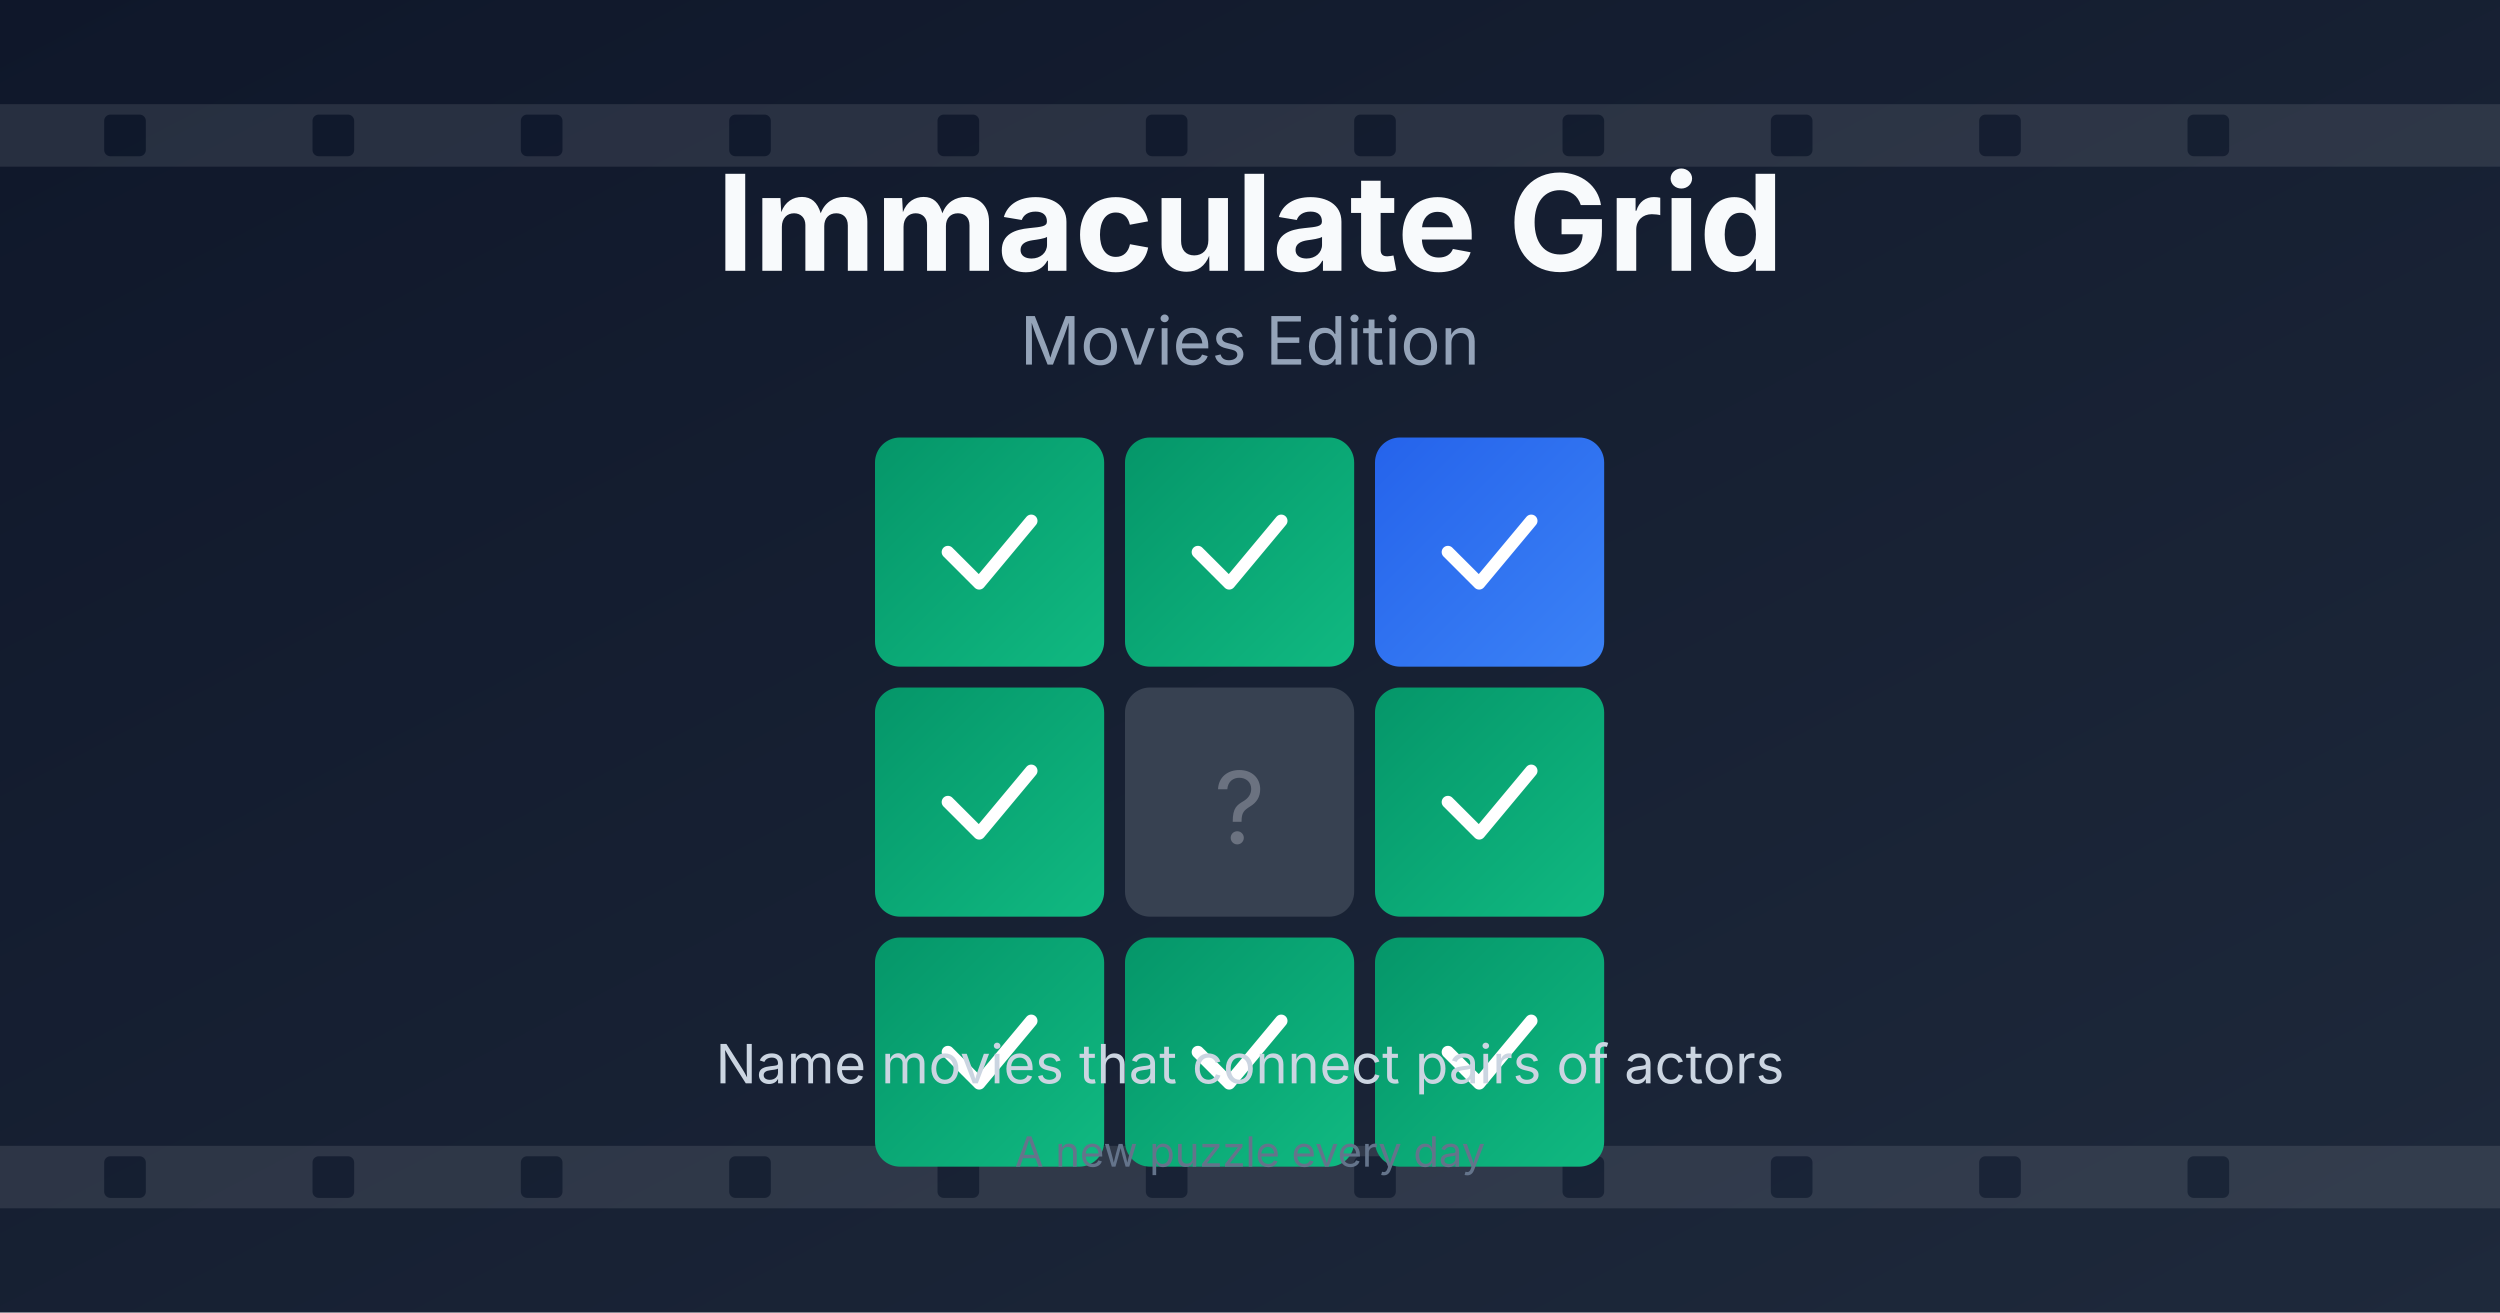
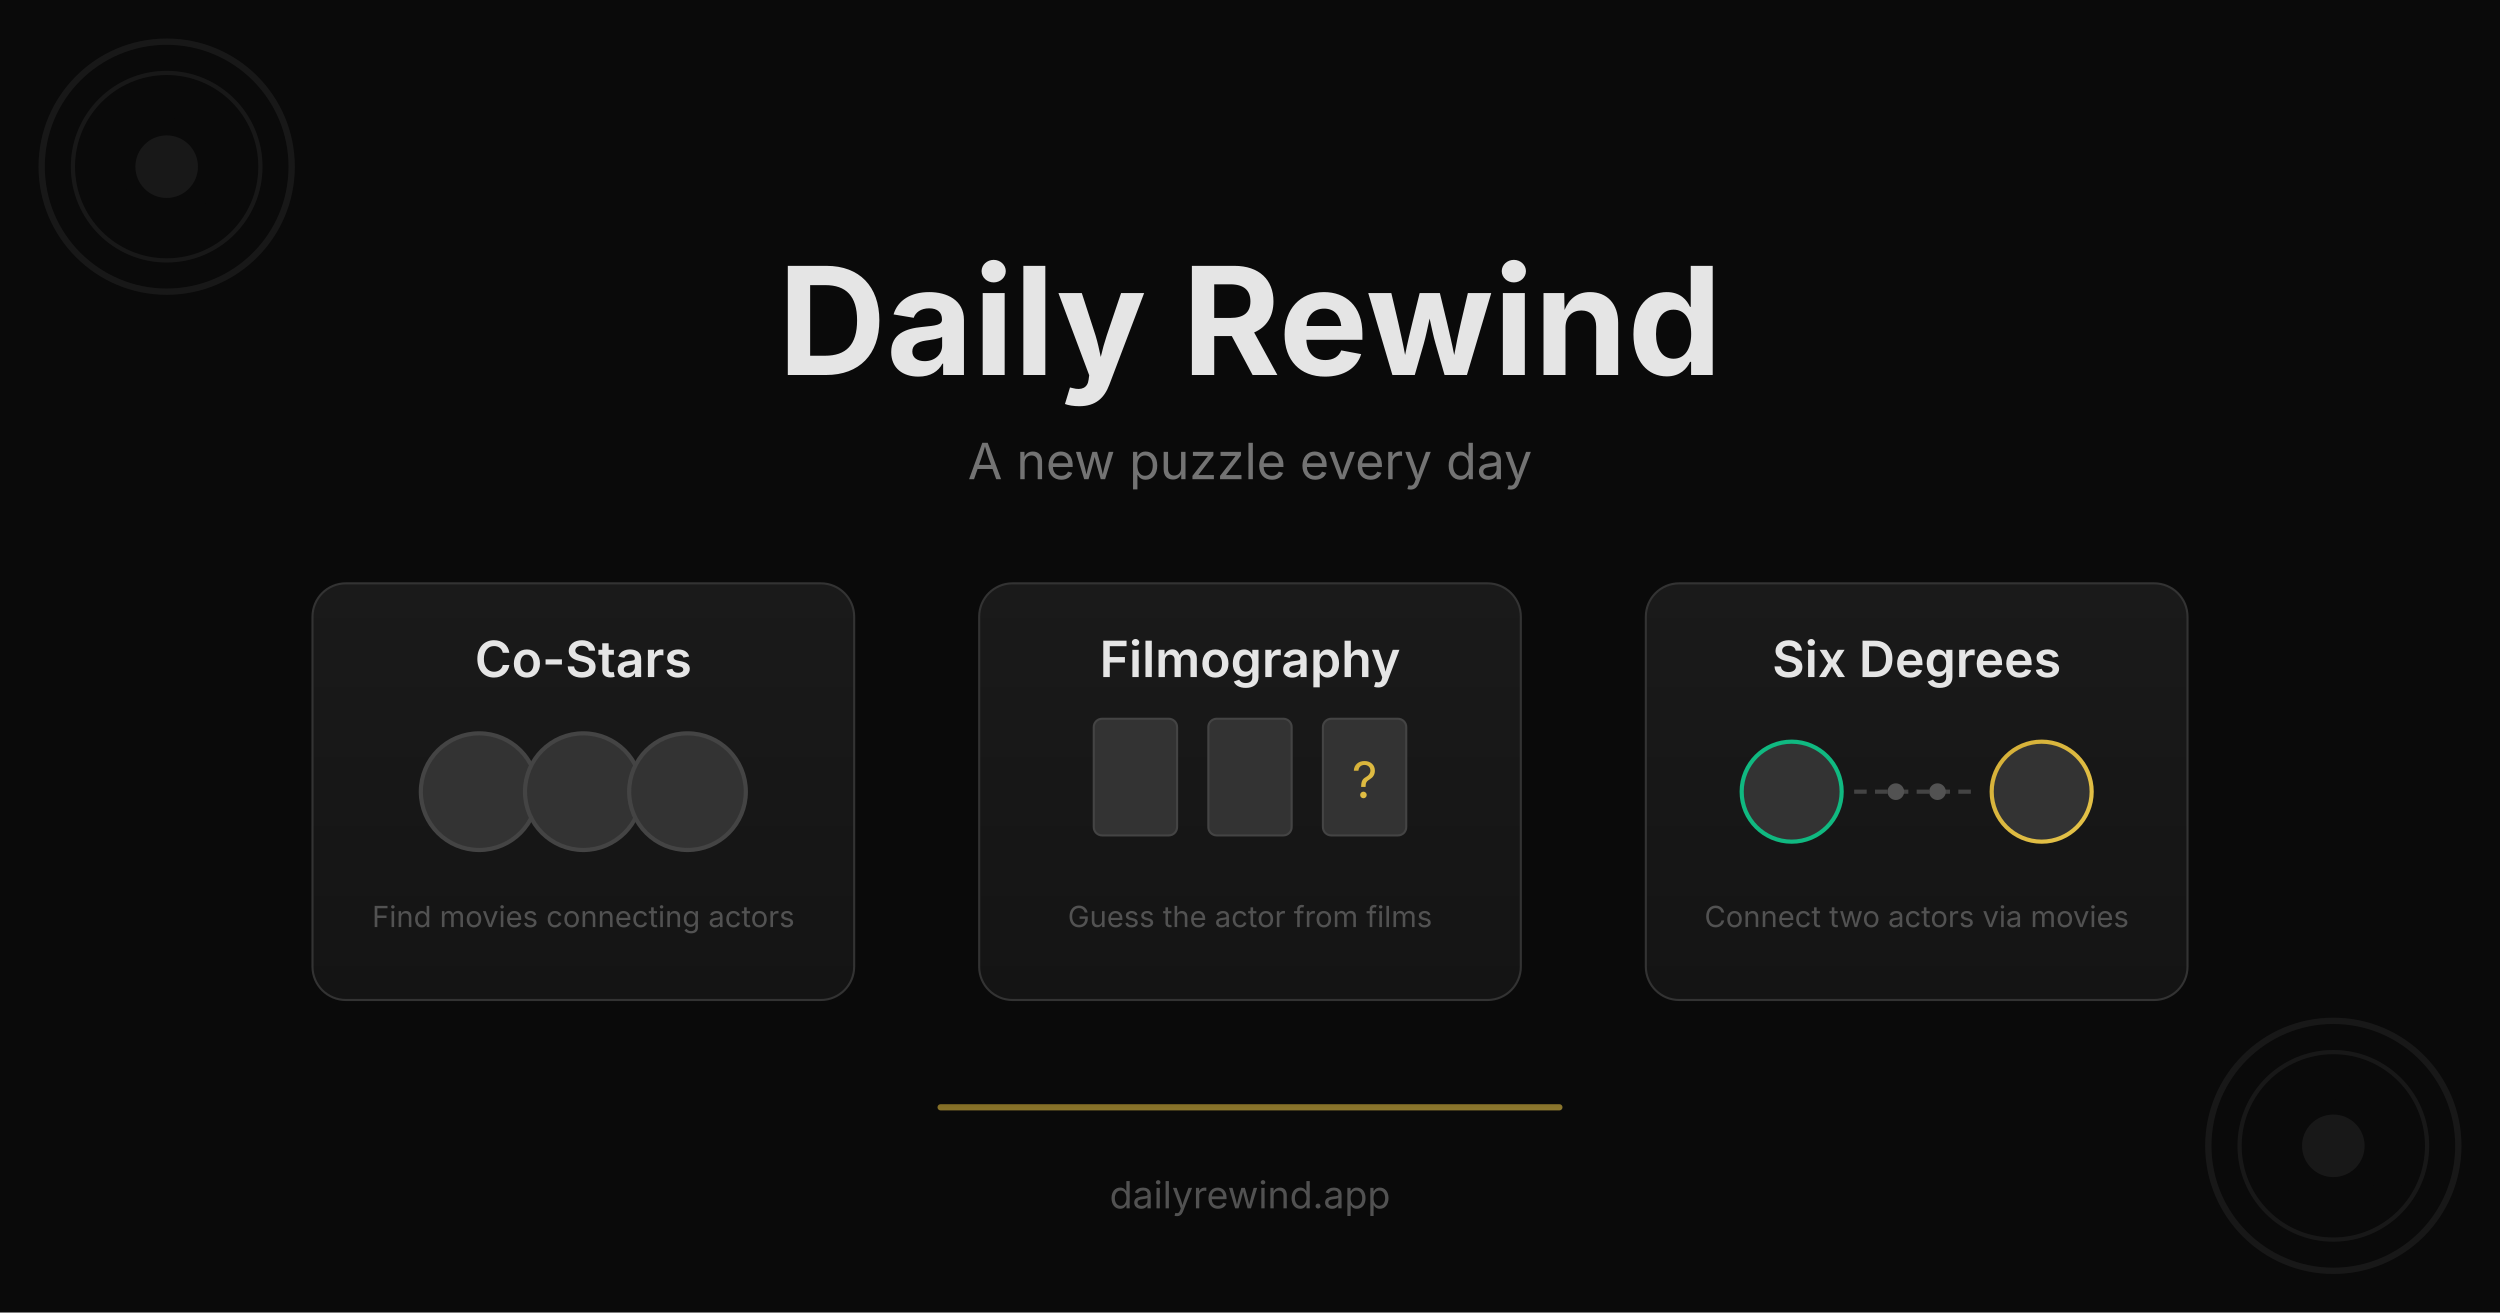
<svg xmlns="http://www.w3.org/2000/svg" viewBox="0 0 1200 630">
  <defs>
-     <linearGradient id="bg" x1="0%" y1="0%" x2="100%" y2="100%">
-       <stop offset="0%" style="stop-color:#0f172a" />
-       <stop offset="100%" style="stop-color:#1e293b" />
+     <linearGradient id="gold" x1="0%" y1="0%" x2="100%" y2="100%">
+       <stop offset="0%" style="stop-color:#d4af37" />
+       <stop offset="100%" style="stop-color:#e5c349" />
    </linearGradient>
-     <linearGradient id="cellGreen" x1="0%" y1="0%" x2="100%" y2="100%">
-       <stop offset="0%" style="stop-color:#059669" />
-       <stop offset="100%" style="stop-color:#10b981" />
-     </linearGradient>
-     <linearGradient id="cellBlue" x1="0%" y1="0%" x2="100%" y2="100%">
-       <stop offset="0%" style="stop-color:#2563eb" />
-       <stop offset="100%" style="stop-color:#3b82f6" />
+     <linearGradient id="cardBg" x1="0%" y1="0%" x2="0%" y2="100%">
+       <stop offset="0%" style="stop-color:#1a1a1a" />
+       <stop offset="100%" style="stop-color:#141414" />
    </linearGradient>
  </defs>
-   <rect width="1200" height="630" fill="url(#bg)" />
-   <g opacity="0.1">
-     <rect x="0" y="50" width="1200" height="30" fill="#fff" />
-     <rect x="0" y="550" width="1200" height="30" fill="#fff" />
-     <rect x="50" y="55" width="20" height="20" rx="3" fill="#0f172a" />
-     <rect x="150" y="55" width="20" height="20" rx="3" fill="#0f172a" />
-     <rect x="250" y="55" width="20" height="20" rx="3" fill="#0f172a" />
-     <rect x="350" y="55" width="20" height="20" rx="3" fill="#0f172a" />
-     <rect x="450" y="55" width="20" height="20" rx="3" fill="#0f172a" />
-     <rect x="550" y="55" width="20" height="20" rx="3" fill="#0f172a" />
-     <rect x="650" y="55" width="20" height="20" rx="3" fill="#0f172a" />
-     <rect x="750" y="55" width="20" height="20" rx="3" fill="#0f172a" />
-     <rect x="850" y="55" width="20" height="20" rx="3" fill="#0f172a" />
-     <rect x="950" y="55" width="20" height="20" rx="3" fill="#0f172a" />
-     <rect x="1050" y="55" width="20" height="20" rx="3" fill="#0f172a" />
-     <rect x="50" y="555" width="20" height="20" rx="3" fill="#0f172a" />
-     <rect x="150" y="555" width="20" height="20" rx="3" fill="#0f172a" />
-     <rect x="250" y="555" width="20" height="20" rx="3" fill="#0f172a" />
-     <rect x="350" y="555" width="20" height="20" rx="3" fill="#0f172a" />
-     <rect x="450" y="555" width="20" height="20" rx="3" fill="#0f172a" />
-     <rect x="550" y="555" width="20" height="20" rx="3" fill="#0f172a" />
-     <rect x="650" y="555" width="20" height="20" rx="3" fill="#0f172a" />
-     <rect x="750" y="555" width="20" height="20" rx="3" fill="#0f172a" />
-     <rect x="850" y="555" width="20" height="20" rx="3" fill="#0f172a" />
-     <rect x="950" y="555" width="20" height="20" rx="3" fill="#0f172a" />
-     <rect x="1050" y="555" width="20" height="20" rx="3" fill="#0f172a" />
+   <rect width="1200" height="630" fill="#0a0a0a" />
+   <g opacity="0.06" transform="translate(80, 80)">
+     <circle cx="0" cy="0" r="60" fill="none" stroke="#fff" stroke-width="3" />
+     <circle cx="0" cy="0" r="45" fill="none" stroke="#fff" stroke-width="2" />
+     <circle cx="0" cy="0" r="15" fill="#fff" />
+     <circle cx="0" cy="-30" r="8" fill="#0a0a0a" />
+     <circle cx="26" cy="15" r="8" fill="#0a0a0a" />
+     <circle cx="-26" cy="15" r="8" fill="#0a0a0a" />
  </g>
-   <text x="600" y="130" text-anchor="middle" font-family="system-ui, -apple-system, sans-serif" font-size="64" font-weight="bold" fill="#f8fafc">
-     Immaculate Grid
+   <g opacity="0.06" transform="translate(1120, 550)">
+     <circle cx="0" cy="0" r="60" fill="none" stroke="#fff" stroke-width="3" />
+     <circle cx="0" cy="0" r="45" fill="none" stroke="#fff" stroke-width="2" />
+     <circle cx="0" cy="0" r="15" fill="#fff" />
+     <circle cx="0" cy="-30" r="8" fill="#0a0a0a" />
+     <circle cx="26" cy="15" r="8" fill="#0a0a0a" />
+     <circle cx="-26" cy="15" r="8" fill="#0a0a0a" />
+   </g>
+   <text x="600" y="180" text-anchor="middle" font-family="system-ui, -apple-system, sans-serif" font-size="72" font-weight="bold" fill="#e5e5e5">
+     Daily Rewind
  </text>
-   <text x="600" y="175" text-anchor="middle" font-family="system-ui, -apple-system, sans-serif" font-size="32" fill="#94a3b8">
-     Movies Edition
-   </text>
-   <g transform="translate(420, 210)">
-     <rect x="0" y="0" width="110" height="110" rx="12" fill="url(#cellGreen)" />
-     <rect x="120" y="0" width="110" height="110" rx="12" fill="url(#cellGreen)" />
-     <rect x="240" y="0" width="110" height="110" rx="12" fill="url(#cellBlue)" />
-     <rect x="0" y="120" width="110" height="110" rx="12" fill="url(#cellGreen)" />
-     <rect x="120" y="120" width="110" height="110" rx="12" fill="#374151" />
-     <rect x="240" y="120" width="110" height="110" rx="12" fill="url(#cellGreen)" />
-     <rect x="0" y="240" width="110" height="110" rx="12" fill="url(#cellGreen)" />
-     <rect x="120" y="240" width="110" height="110" rx="12" fill="url(#cellGreen)" />
-     <rect x="240" y="240" width="110" height="110" rx="12" fill="url(#cellGreen)" />
-     <text x="175" y="195" text-anchor="middle" font-family="system-ui, -apple-system, sans-serif" font-size="48" fill="#6b7280">?</text>
-     <g fill="none" stroke="#fff" stroke-width="6" stroke-linecap="round" stroke-linejoin="round">
-       <path d="M35 55 L50 70 L75 40" />
-       <path d="M155 55 L170 70 L195 40" />
-       <path d="M275 55 L290 70 L315 40" />
-       <path d="M35 175 L50 190 L75 160" />
-       <path d="M275 175 L290 190 L315 160" />
-       <path d="M35 295 L50 310 L75 280" />
-       <path d="M155 295 L170 310 L195 280" />
-       <path d="M275 295 L290 310 L315 280" />
-     </g>
-   </g>
-   <text x="600" y="520" text-anchor="middle" font-family="system-ui, -apple-system, sans-serif" font-size="26" fill="#cbd5e1">
-     Name movies that connect pairs of actors
-   </text>
-   <text x="600" y="560" text-anchor="middle" font-family="system-ui, -apple-system, sans-serif" font-size="20" fill="#64748b">
+   <text x="600" y="230" text-anchor="middle" font-family="system-ui, -apple-system, sans-serif" font-size="24" fill="#737373">
    A new puzzle every day
  </text>
+   <g transform="translate(150, 280)">
+     <rect x="0" y="0" width="260" height="200" rx="16" fill="url(#cardBg)" stroke="#333" stroke-width="1" />
+     <text x="130" y="45" text-anchor="middle" font-family="system-ui, -apple-system, sans-serif" font-size="24" font-weight="600" fill="#e5e5e5">Co-Stars</text>
+     <g transform="translate(130, 100)">
+       <circle cx="-50" cy="0" r="28" fill="#333" stroke="#444" stroke-width="2" />
+       <circle cx="0" cy="0" r="28" fill="#333" stroke="#444" stroke-width="2" />
+       <circle cx="50" cy="0" r="28" fill="#333" stroke="#444" stroke-width="2" />
+     </g>
+     <text x="130" y="165" text-anchor="middle" font-family="system-ui, -apple-system, sans-serif" font-size="14" fill="#525252">Find movies connecting actors</text>
+   </g>
+   <g transform="translate(470, 280)">
+     <rect x="0" y="0" width="260" height="200" rx="16" fill="url(#cardBg)" stroke="#333" stroke-width="1" />
+     <text x="130" y="45" text-anchor="middle" font-family="system-ui, -apple-system, sans-serif" font-size="24" font-weight="600" fill="#e5e5e5">Filmography</text>
+     <g transform="translate(55, 65)">
+       <rect x="0" y="0" width="40" height="56" rx="4" fill="#333" stroke="#444" stroke-width="1" />
+       <rect x="55" y="0" width="40" height="56" rx="4" fill="#333" stroke="#444" stroke-width="1" />
+       <rect x="110" y="0" width="40" height="56" rx="4" fill="#333" stroke="#444" stroke-width="1" />
+       <text x="130" y="38" text-anchor="middle" font-family="system-ui, -apple-system, sans-serif" font-size="24" fill="url(#gold)">?</text>
+     </g>
+     <text x="130" y="165" text-anchor="middle" font-family="system-ui, -apple-system, sans-serif" font-size="14" fill="#525252">Guess the actor from films</text>
+   </g>
+   <g transform="translate(790, 280)">
+     <rect x="0" y="0" width="260" height="200" rx="16" fill="url(#cardBg)" stroke="#333" stroke-width="1" />
+     <text x="130" y="45" text-anchor="middle" font-family="system-ui, -apple-system, sans-serif" font-size="24" font-weight="600" fill="#e5e5e5">Six Degrees</text>
+     <g transform="translate(130, 100)">
+       <circle cx="-60" cy="0" r="24" fill="#333" stroke="#10b981" stroke-width="2" />
+       <circle cx="60" cy="0" r="24" fill="#333" stroke="url(#gold)" stroke-width="2" />
+       <line x1="-30" y1="0" x2="30" y2="0" stroke="#444" stroke-width="2" stroke-dasharray="6,4" />
+       <circle cx="-10" cy="0" r="4" fill="#525252" />
+       <circle cx="10" cy="0" r="4" fill="#525252" />
+     </g>
+     <text x="130" y="165" text-anchor="middle" font-family="system-ui, -apple-system, sans-serif" font-size="14" fill="#525252">Connect two actors via movies</text>
+   </g>
+   <rect x="450" y="530" width="300" height="3" rx="1.5" fill="url(#gold)" opacity="0.6" />
+   <text x="600" y="580" text-anchor="middle" font-family="system-ui, -apple-system, sans-serif" font-size="18" fill="#525252">
+     dailyrewind.app
+   </text>
</svg>
